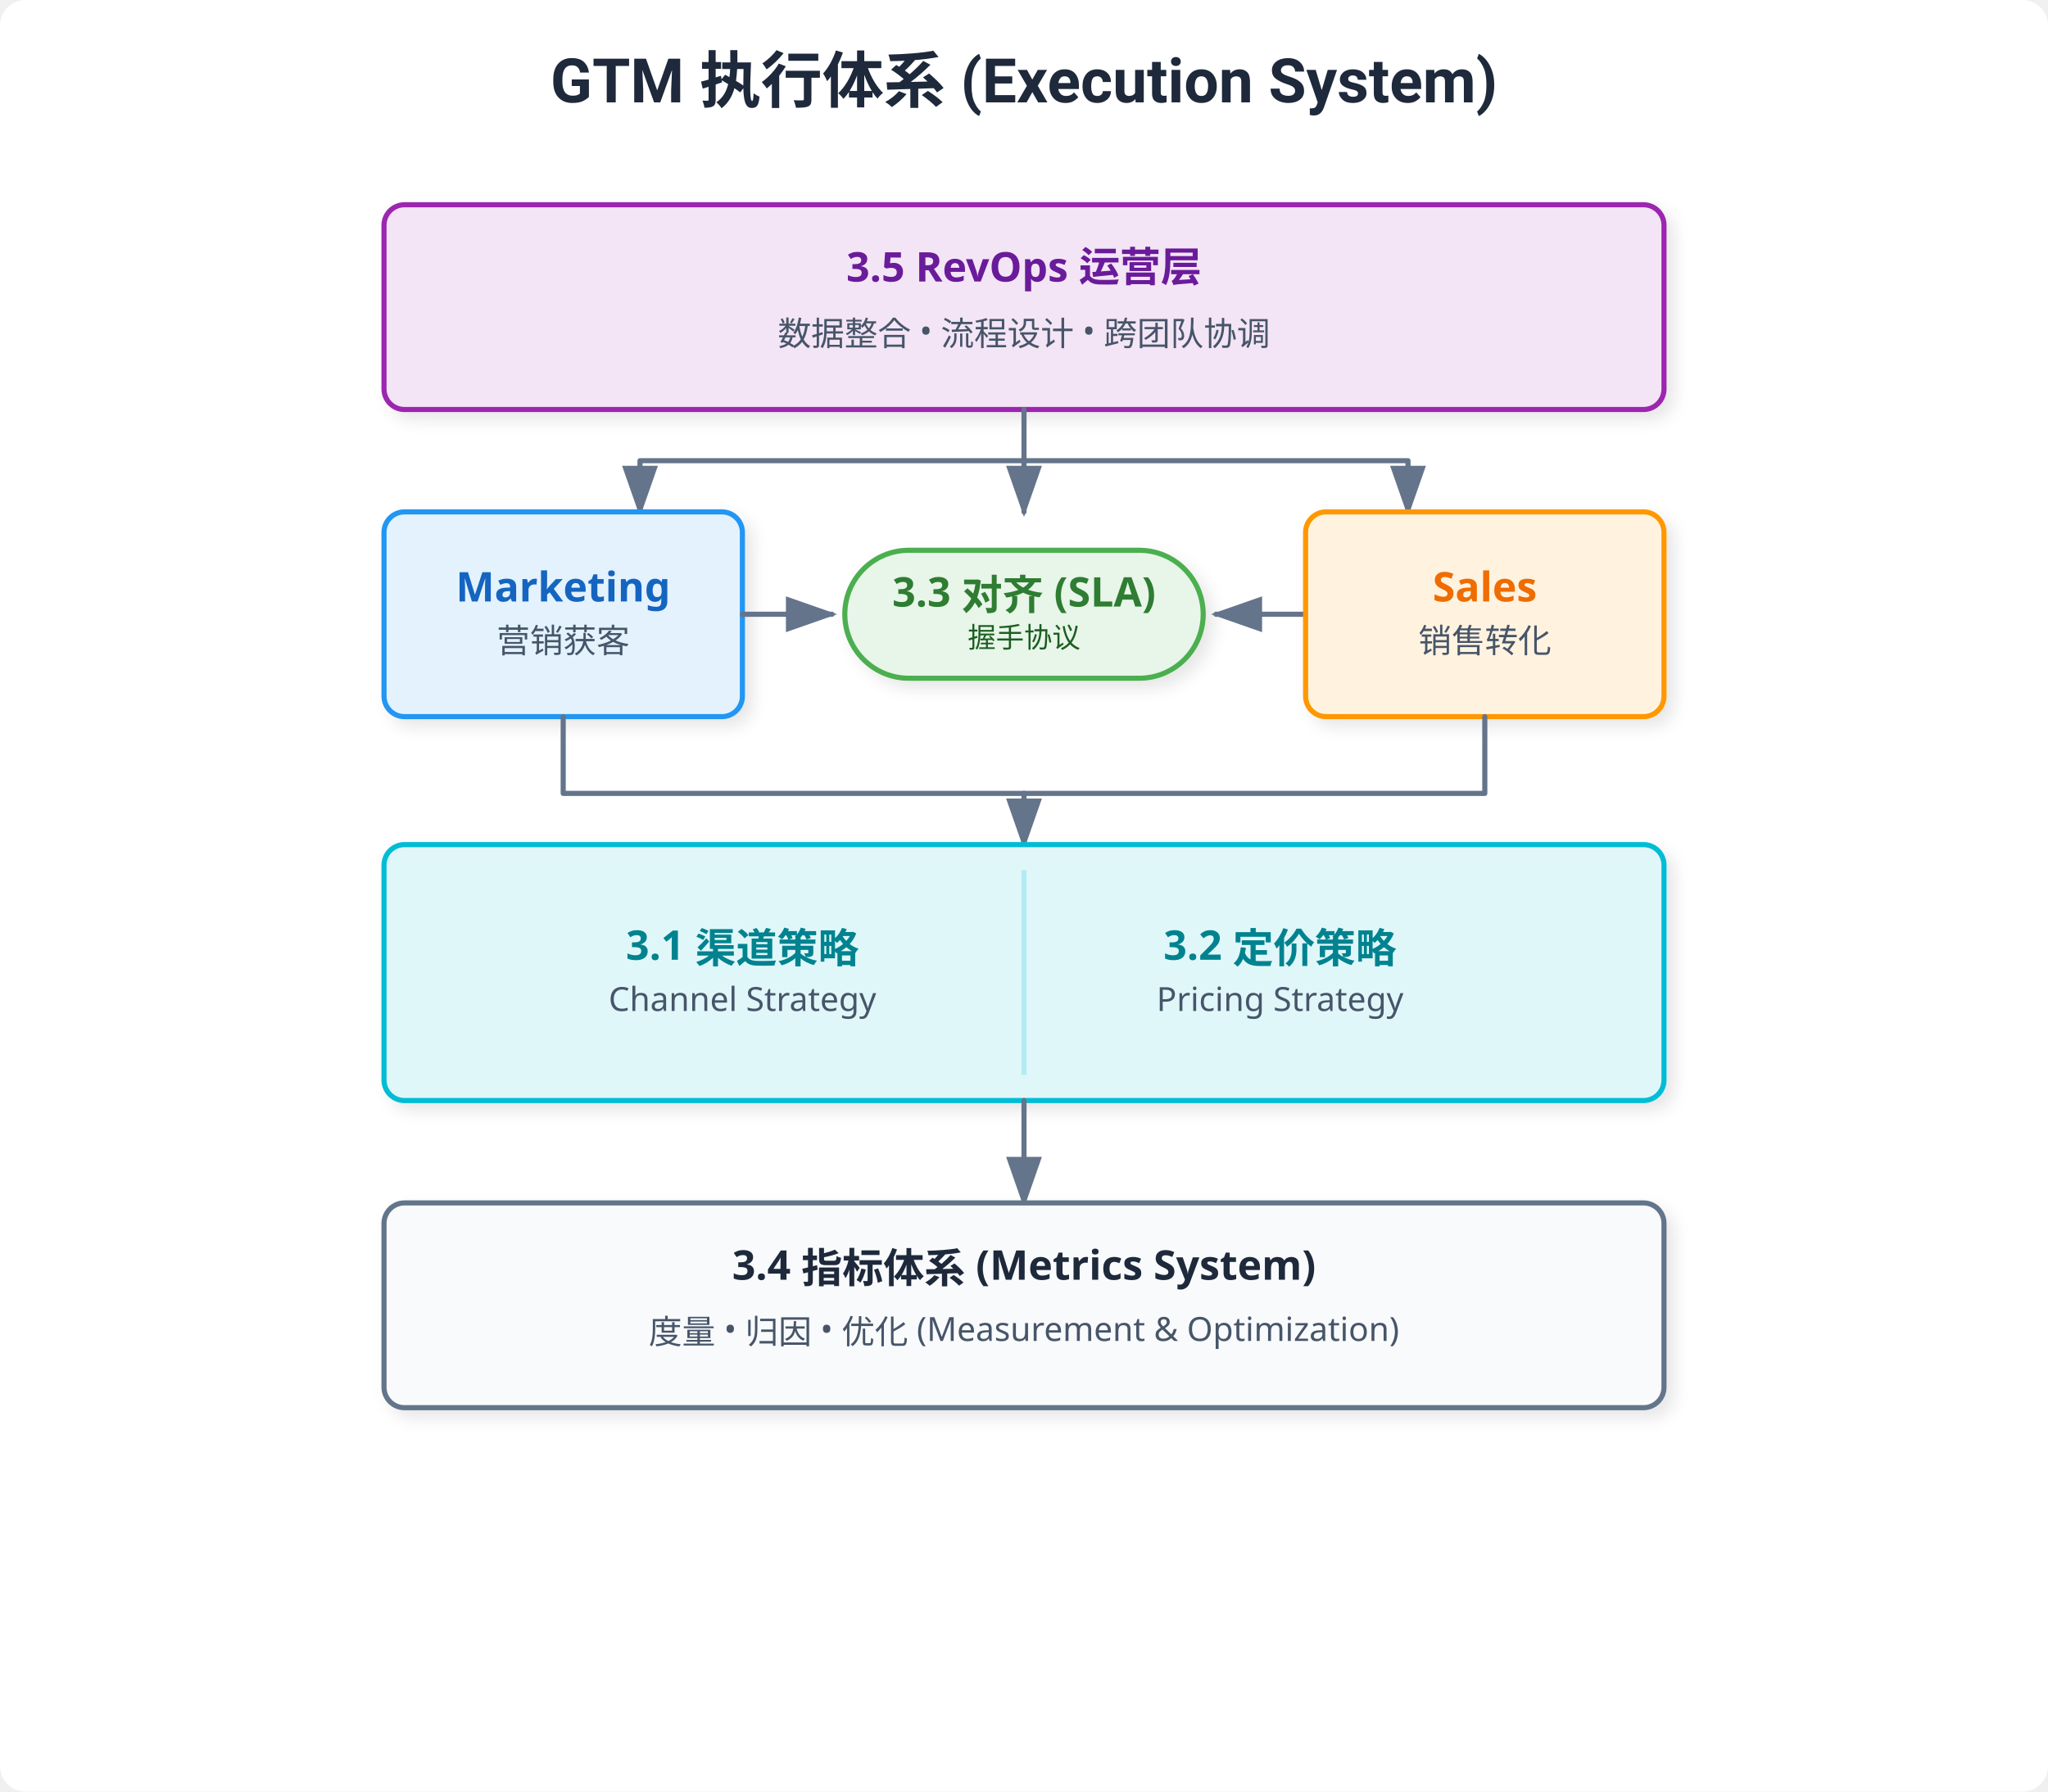
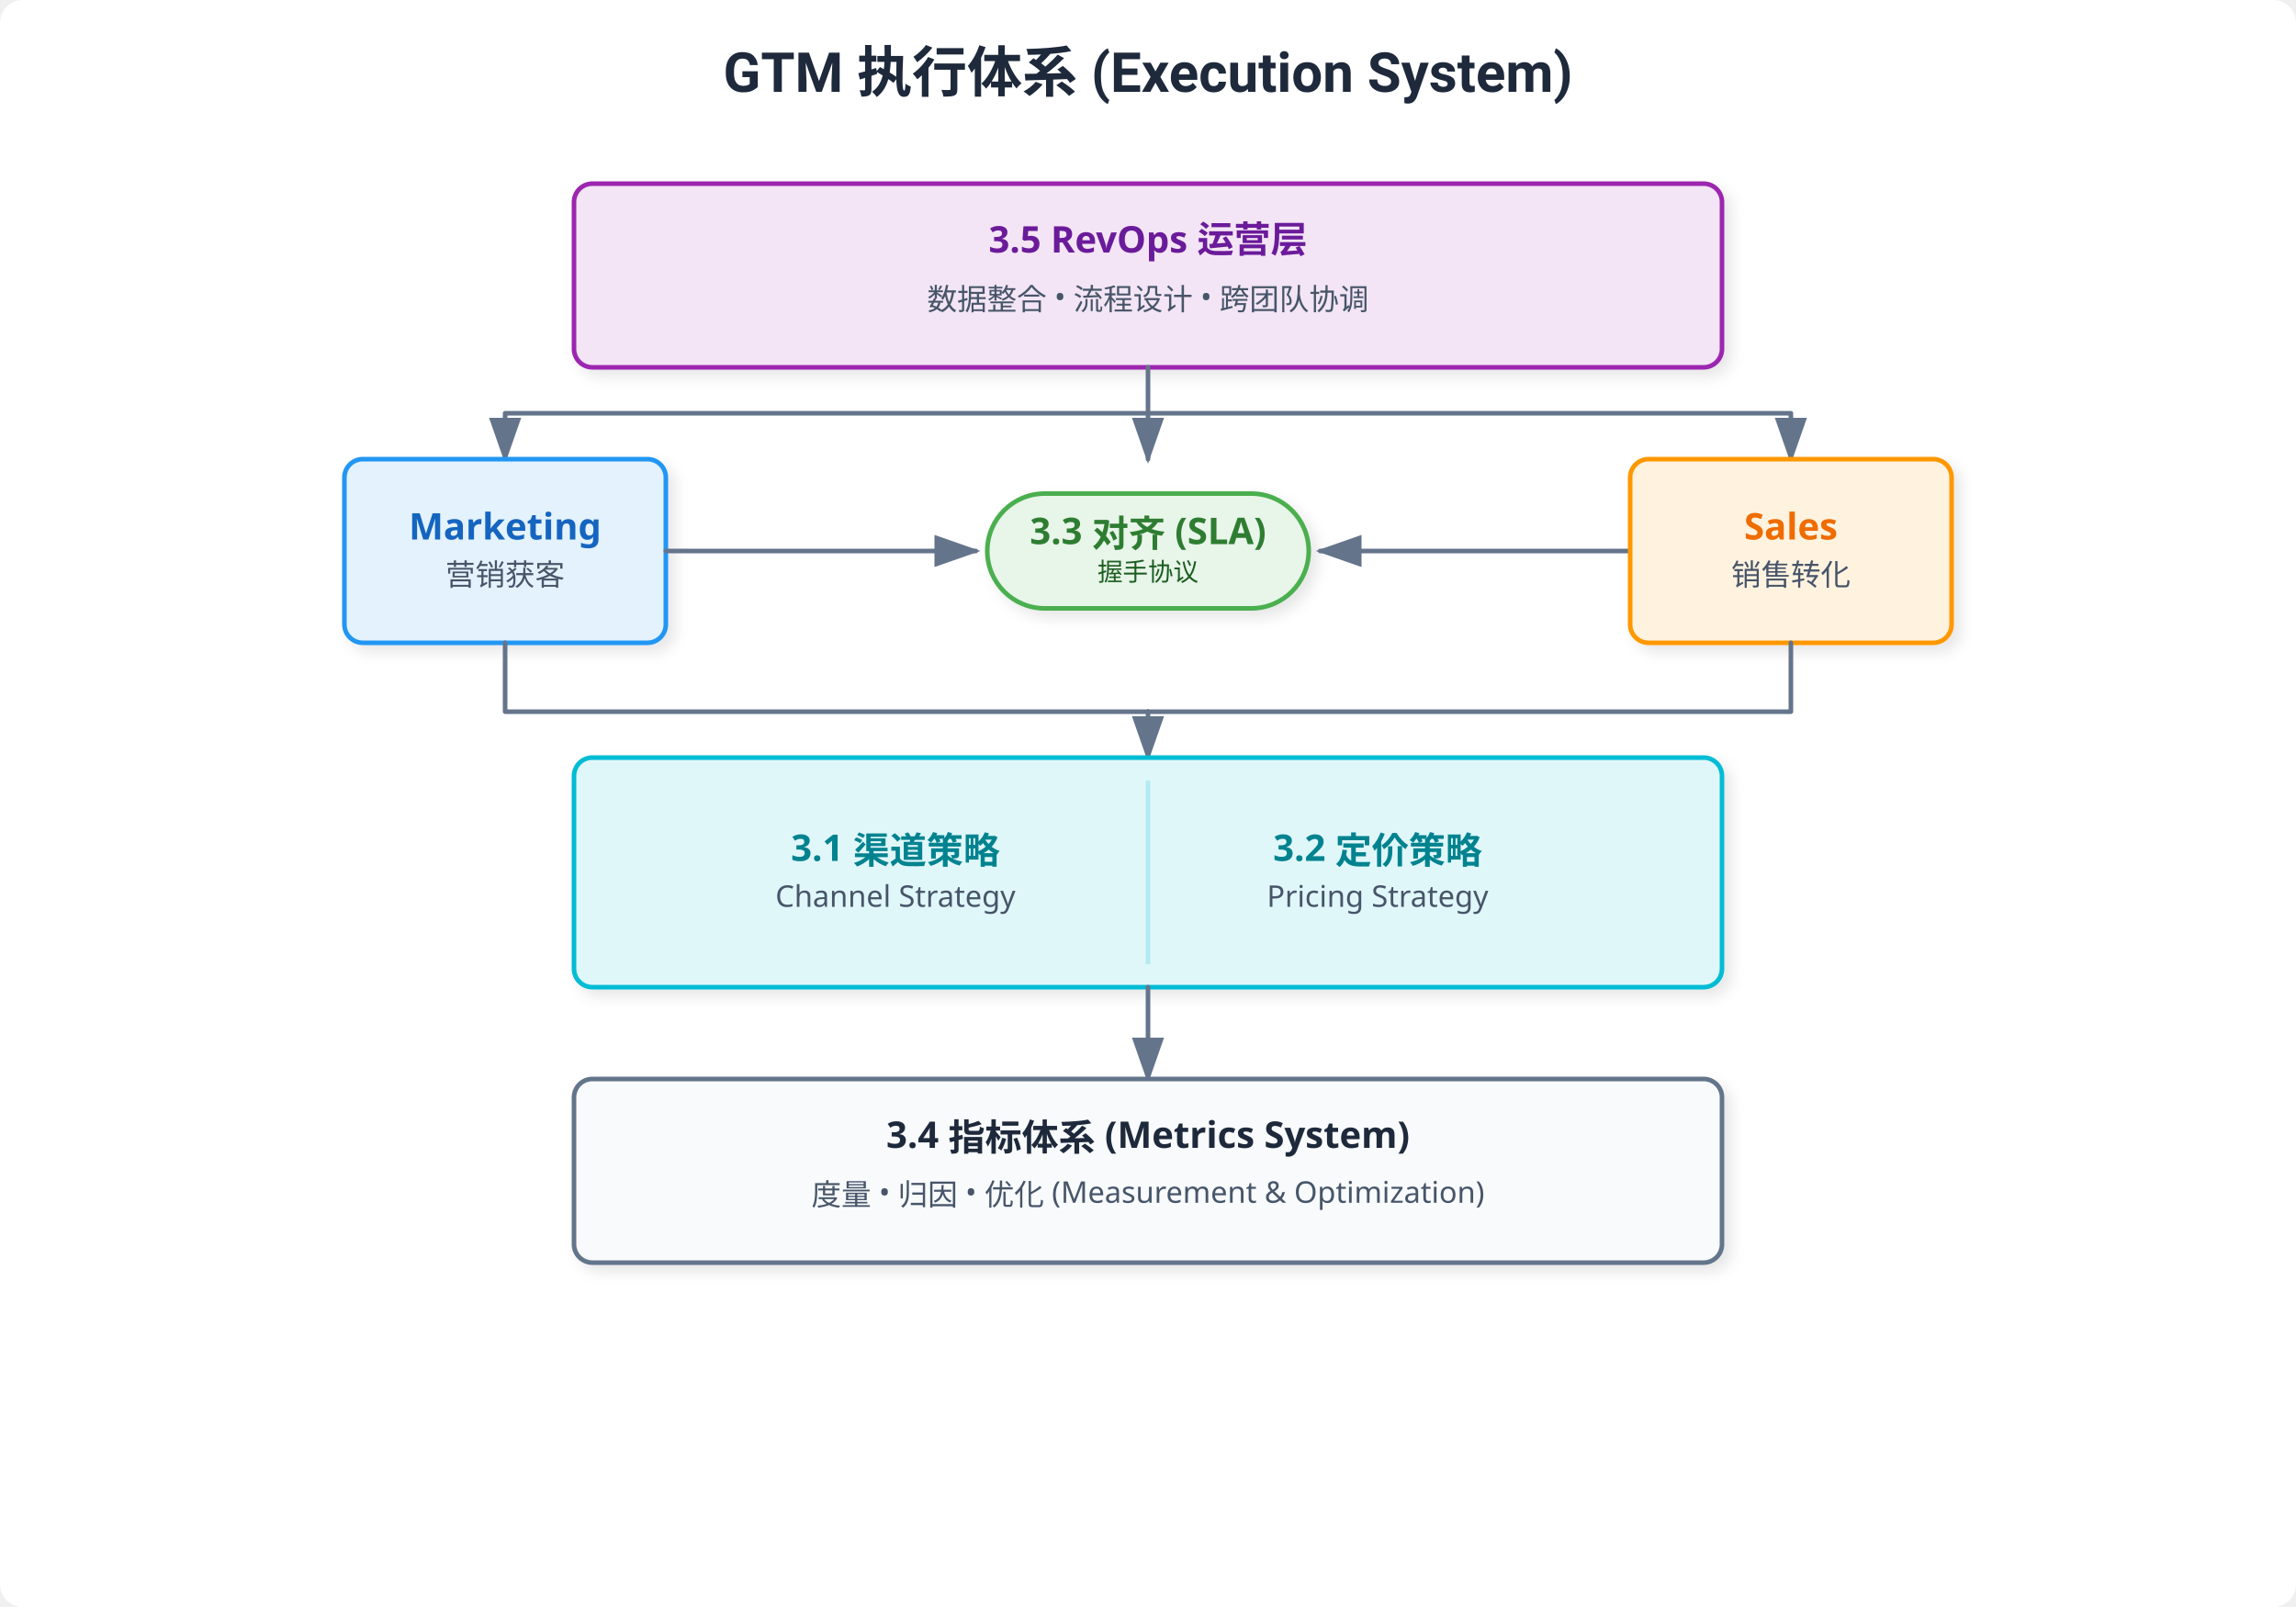
- <svg xmlns="http://www.w3.org/2000/svg" width="800" height="700">
+ <svg xmlns="http://www.w3.org/2000/svg" width="1000" height="700">
  <defs>
    <filter id="shadow" x="-20%" y="-20%" width="140%" height="140%">
      <feDropShadow dx="3" dy="3" stdDeviation="3" flood-color="#000000" flood-opacity="0.1" />
    </filter>
    <marker id="arrowhead" markerWidth="10" markerHeight="7" refX="9" refY="3.5" orient="auto">
      <polygon points="0 0, 10 3.5, 0 7" fill="#64748b" />
    </marker>
    <style>
      .title { font-family: -apple-system, BlinkMacSystemFont, 'Segoe UI', Roboto, Helvetica, Arial, sans-serif; font-size: 24px; font-weight: bold; fill: #1e293b; }
      .box-title { font-family: sans-serif; font-size: 16px; font-weight: bold; }
      .box-desc { font-family: sans-serif; font-size: 13px; fill: #475569; }
      .section-label { font-family: sans-serif; font-size: 14px; font-weight: bold; fill: #64748b; }
      .arrow-path { stroke: #64748b; stroke-width: 2; fill: none; stroke-linejoin: round; stroke-linecap: round; }
    </style>
  </defs>
  <rect width="100%" height="100%" fill="#ffffff" rx="10" />
-   <text x="400" y="40" text-anchor="middle" class="title">GTM 执行体系 (Execution System)</text>
-   <g transform="translate(150, 80)">
+   <text x="500" y="40" text-anchor="middle" class="title">GTM 执行体系 (Execution System)</text>
+   <g transform="translate(250, 80)">
    <rect x="0" y="0" width="500" height="80" rx="8" fill="#F3E5F5" stroke="#9C27B0" stroke-width="2" filter="url(#shadow)" />
    <text x="250" y="30" text-anchor="middle" class="box-title" fill="#6A1B9A">3.5 RevOps 运营层</text>
    <text x="250" y="55" text-anchor="middle" class="box-desc">数据整合 • 流程设计 • 跨团队协调</text>
  </g>
  <g>
-     <path d="M 400,160 L 400,200" class="arrow-path" marker-end="url(#arrowhead)" />
-     <path d="M 400,180 L 250,180 L 250,200" class="arrow-path" marker-end="url(#arrowhead)" />
-     <path d="M 400,180 L 550,180 L 550,200" class="arrow-path" marker-end="url(#arrowhead)" />
+     <path d="M 500,160 L 500,200" class="arrow-path" marker-end="url(#arrowhead)" />
+     <path d="M 500,180 L 220,180 L 220,200" class="arrow-path" marker-end="url(#arrowhead)" />
+     <path d="M 500,180 L 780,180 L 780,200" class="arrow-path" marker-end="url(#arrowhead)" />
  </g>
  <g transform="translate(0, 200)">
    <g transform="translate(150, 0)">
      <rect x="0" y="0" width="140" height="80" rx="8" fill="#E3F2FD" stroke="#2196F3" stroke-width="2" filter="url(#shadow)" />
      <text x="70" y="35" text-anchor="middle" class="box-title" fill="#1565C0">Marketing</text>
      <text x="70" y="55" text-anchor="middle" class="box-desc">营销获客</text>
    </g>
-     <g transform="translate(330, 15)">
+     <g transform="translate(430, 15)">
      <rect x="0" y="0" width="140" height="50" rx="25" fill="#E8F5E9" stroke="#4CAF50" stroke-width="2" filter="url(#shadow)" />
      <text x="70" y="22" text-anchor="middle" class="box-title" font-size="14" fill="#2E7D32">3.3 对齐 (SLA)</text>
      <text x="70" y="38" text-anchor="middle" font-size="11" fill="#1b5e20">握手协议</text>
-       <path d="M -40,25 L -5,25" class="arrow-path" marker-end="url(#arrowhead)" />
-       <path d="M 180,25 L 145,25" class="arrow-path" marker-end="url(#arrowhead)" />
+       <path d="M -140,25 L -5,25" class="arrow-path" marker-end="url(#arrowhead)" />
+       <path d="M 280,25 L 145,25" class="arrow-path" marker-end="url(#arrowhead)" />
    </g>
-     <g transform="translate(510, 0)">
+     <g transform="translate(710, 0)">
      <rect x="0" y="0" width="140" height="80" rx="8" fill="#FFF3E0" stroke="#FF9800" stroke-width="2" filter="url(#shadow)" />
      <text x="70" y="35" text-anchor="middle" class="box-title" fill="#EF6C00">Sales</text>
      <text x="70" y="55" text-anchor="middle" class="box-desc">销售转化</text>
    </g>
  </g>
  <g transform="translate(0, 0)">
-     <path d="M 220,280 L 220,310 L 400,310" class="arrow-path" />
-     <path d="M 580,280 L 580,310 L 400,310" class="arrow-path" />
-     <path d="M 400,310 L 400,330" class="arrow-path" marker-end="url(#arrowhead)" />
+     <path d="M 220,280 L 220,310 L 500,310" class="arrow-path" />
+     <path d="M 780,280 L 780,310 L 500,310" class="arrow-path" />
+     <path d="M 500,310 L 500,330" class="arrow-path" marker-end="url(#arrowhead)" />
  </g>
-   <g transform="translate(150, 330)">
+   <g transform="translate(250, 330)">
    <rect x="0" y="0" width="500" height="100" rx="8" fill="#E0F7FA" stroke="#00BCD4" stroke-width="2" filter="url(#shadow)" />
    <g transform="translate(50, 25)">
      <text x="90" y="20" text-anchor="middle" class="box-title" fill="#00838F">3.1 渠道策略</text>
      <text x="90" y="40" text-anchor="middle" class="box-desc">Channel Strategy</text>
    </g>
    <line x1="250" y1="10" x2="250" y2="90" stroke="#B2EBF2" stroke-width="2" />
    <g transform="translate(260, 25)">
      <text x="90" y="20" text-anchor="middle" class="box-title" fill="#00838F">3.2 定价策略</text>
      <text x="90" y="40" text-anchor="middle" class="box-desc">Pricing Strategy</text>
    </g>
  </g>
-   <path d="M 400,430 L 400,470" class="arrow-path" marker-end="url(#arrowhead)" />
-   <g transform="translate(150, 470)">
+   <path d="M 500,430 L 500,470" class="arrow-path" marker-end="url(#arrowhead)" />
+   <g transform="translate(250, 470)">
    <rect x="0" y="0" width="500" height="80" rx="8" fill="#F8FAFC" stroke="#64748b" stroke-width="2" filter="url(#shadow)" />
    <text x="250" y="30" text-anchor="middle" class="box-title" fill="#1e293b">3.4 指标体系 (Metrics System)</text>
    <text x="250" y="55" text-anchor="middle" class="box-desc">度量 • 归因 • 优化 (Measurement &amp; Optimization)</text>
  </g>
</svg>
